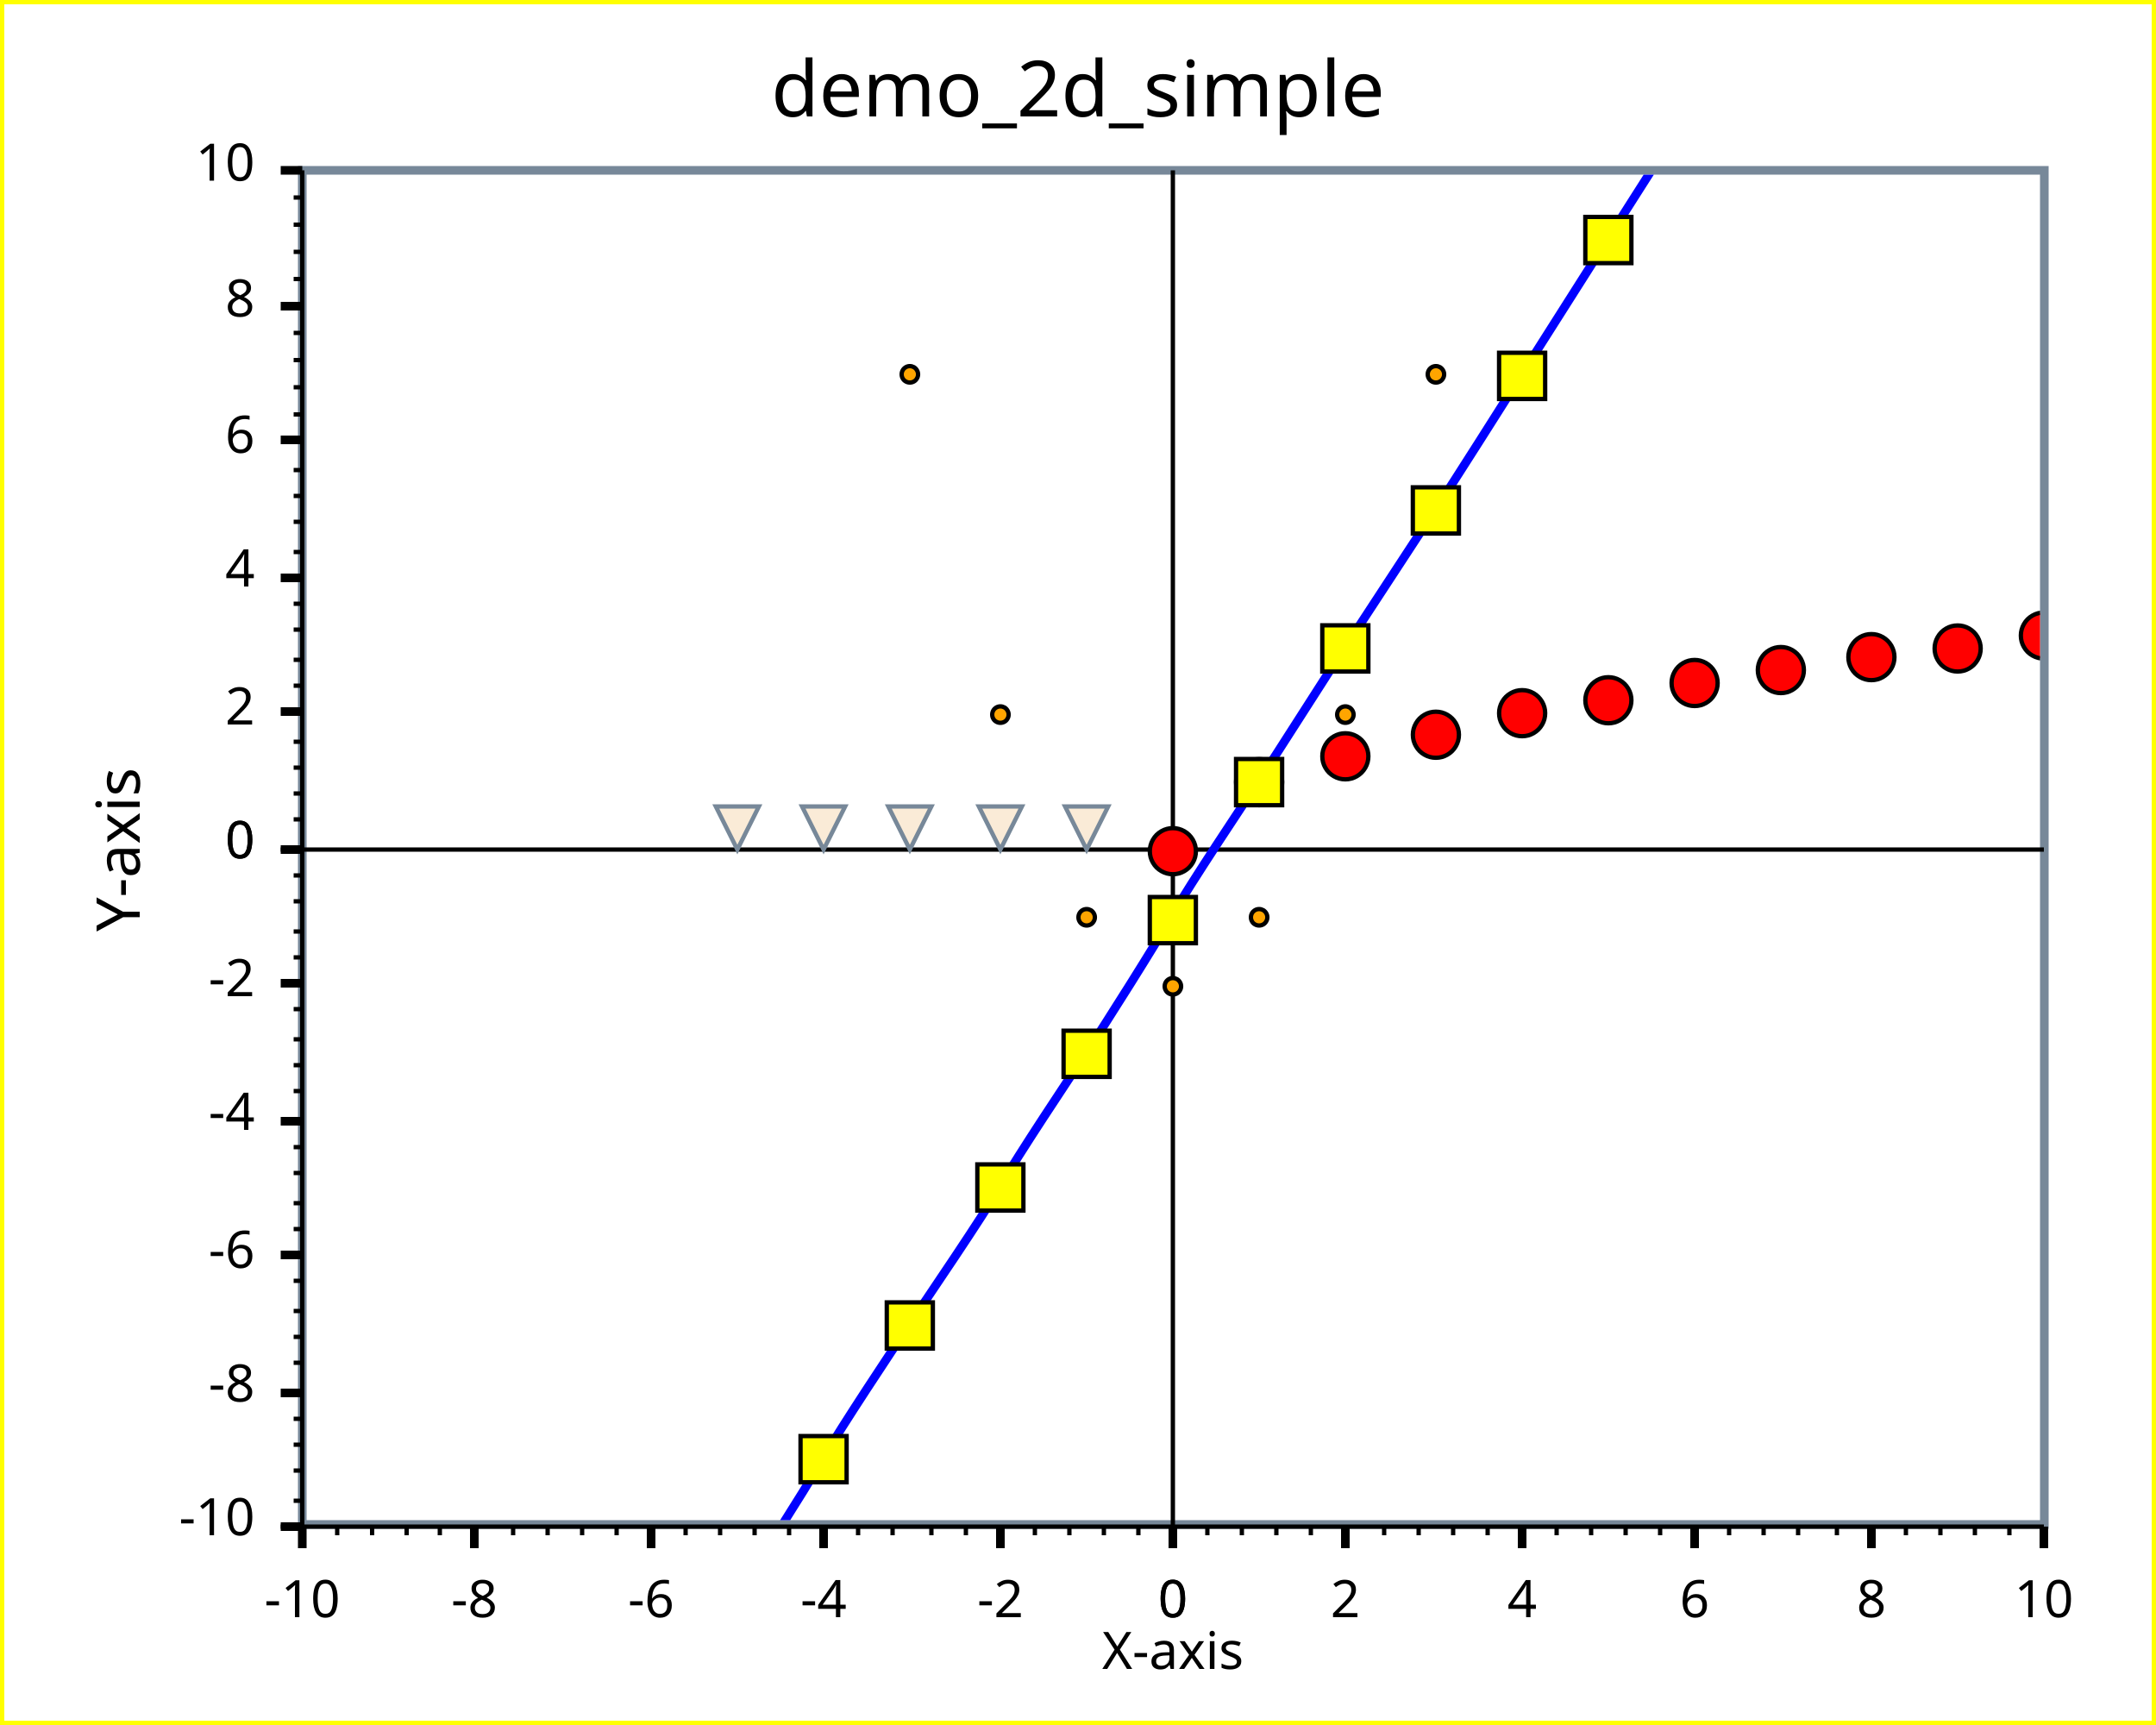
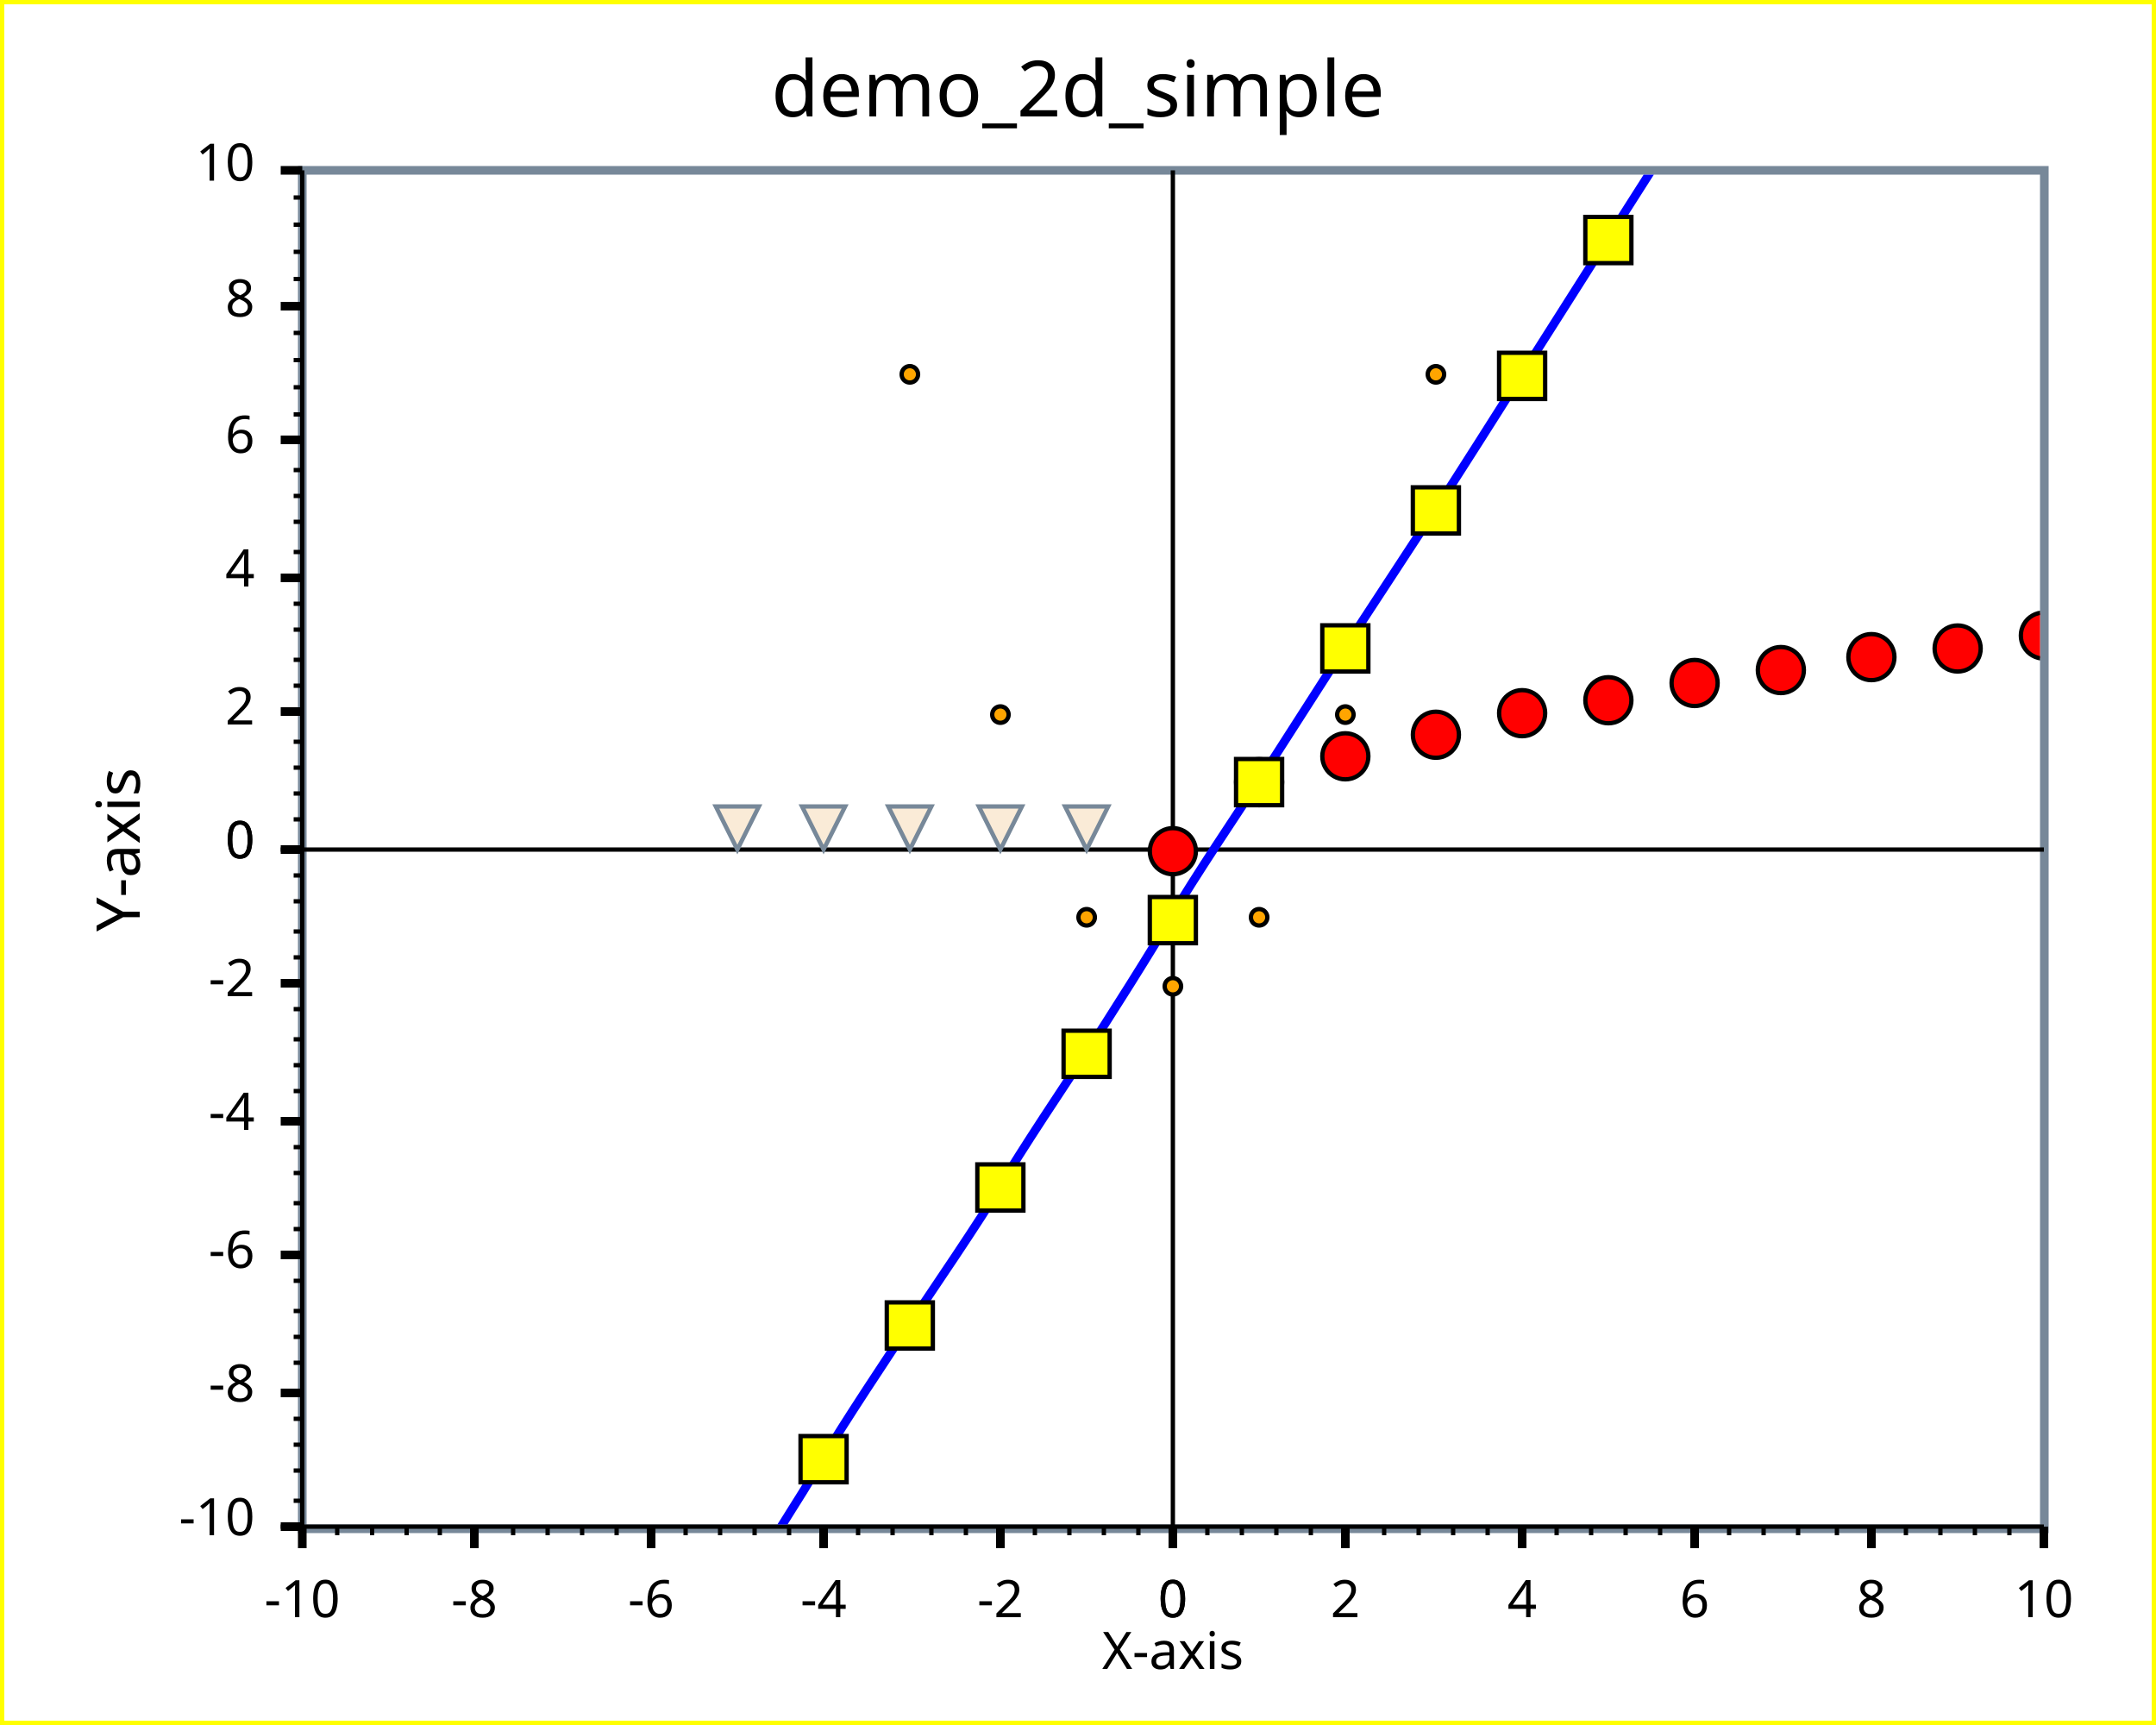
<svg xmlns="http://www.w3.org/2000/svg" width="500" height="400" version="1.1">
  <clipPath id="plot_window">
-     <rect x="71.1" y="40.5" width="402" height="312" />
+     <rect x="71.1" y="40.5" width="402" height="313" />
  </clipPath>
  <g id="imageBackground" stroke="rgb(255,255,0)" fill="rgb(255,255,255)" stroke-width="2">
    <rect x="0" y="0" width="500" height="400" />
  </g>
  <g id="plotBackground" stroke="rgb(119,136,153)" fill="rgb(255,255,255)" stroke-width="2">
-     <rect x="70.1" y="39.5" width="404" height="314" />
+     <rect x="70.1" y="39.5" width="404" height="315" />
  </g>
  <g id="yMinorGrid" stroke="rgb(200,220,255)" stroke-width="0.5">
</g>
  <g id="yMajorGrid" stroke="rgb(200,220,255)" stroke-width="1">
</g>
  <g id="xMinorGrid" stroke="rgb(200,220,255)" stroke-width="0.5">
</g>
  <g id="xMajorGrid" stroke="rgb(200,220,255)" stroke-width="1">
</g>
  <g id="yAxis" stroke="rgb(0,0,0)" stroke-width="1">
    <line x1="272" y1="39.5" x2="272" y2="359" />
    <line x1="70.1" y1="39.5" x2="70.1" y2="354" />
  </g>
  <g id="xAxis" stroke="rgb(0,0,0)" stroke-width="1">
    <line x1="65.1" y1="197" x2="474" y2="197" />
    <line x1="65.1" y1="354" x2="474" y2="354" />
  </g>
  <g id="yMinorTicks" stroke="rgb(0,0,0)" stroke-width="1">
    <path d="M68.1,190 L70.1,190  M68.1,184 L70.1,184  M68.1,178 L70.1,178  M68.1,172 L70.1,172  M68.1,159 L70.1,159  M68.1,153 L70.1,153  M68.1,146 L70.1,146  M68.1,140 L70.1,140  M68.1,128 L70.1,128  M68.1,121 L70.1,121  M68.1,115 L70.1,115  M68.1,109 L70.1,109  M68.1,96.1 L70.1,96.1  M68.1,89.8 L70.1,89.8  M68.1,83.5 L70.1,83.5  M68.1,77.2 L70.1,77.2  M68.1,64.7 L70.1,64.7  M68.1,58.4 L70.1,58.4  M68.1,52.1 L70.1,52.1  M68.1,45.8 L70.1,45.8  M68.1,197 L70.1,197  M68.1,203 L70.1,203  M68.1,209 L70.1,209  M68.1,216 L70.1,216  M68.1,222 L70.1,222  M68.1,228 L70.1,228  M68.1,234 L70.1,234  M68.1,241 L70.1,241  M68.1,247 L70.1,247  M68.1,253 L70.1,253  M68.1,260 L70.1,260  M68.1,260 L70.1,260  M68.1,266 L70.1,266  M68.1,272 L70.1,272  M68.1,279 L70.1,279  M68.1,285 L70.1,285  M68.1,291 L70.1,291  M68.1,297 L70.1,297  M68.1,304 L70.1,304  M68.1,310 L70.1,310  M68.1,316 L70.1,316  M68.1,323 L70.1,323  M68.1,329 L70.1,329  M68.1,335 L70.1,335  M68.1,341 L70.1,341  M68.1,348 L70.1,348  M68.1,354 L70.1,354  " fill="none" />
  </g>
  <g id="xMinorTicks" stroke="rgb(0,0,0)" stroke-width="1">
    <path d="M280,354 L280,356  M288,354 L288,356  M296,354 L296,356  M304,354 L304,356  M321,354 L321,356  M329,354 L329,356  M337,354 L337,356  M345,354 L345,356  M361,354 L361,356  M369,354 L369,356  M377,354 L377,356  M385,354 L385,356  M401,354 L401,356  M409,354 L409,356  M417,354 L417,356  M426,354 L426,356  M442,354 L442,356  M450,354 L450,356  M458,354 L458,356  M466,354 L466,356  M264,354 L264,356  M256,354 L256,356  M248,354 L248,356  M240,354 L240,356  M224,354 L224,356  M216,354 L216,356  M207,354 L207,356  M199,354 L199,356  M183,354 L183,356  M175,354 L175,356  M167,354 L167,356  M159,354 L159,356  M143,354 L143,356  M135,354 L135,356  M127,354 L127,356  M119,354 L119,356  M102,354 L102,356  M94.3,354 L94.3,356  M86.3,354 L86.3,356  M78.2,354 L78.2,356  " fill="none" />
  </g>
  <g id="yMajorTicks" stroke="rgb(0,0,0)" stroke-width="2">
    <path d="M65.1,197 L70.1,197  M65.1,165 L70.1,165  M65.1,134 L70.1,134  M65.1,102 L70.1,102  M65.1,71 L70.1,71  M65.1,39.5 L70.1,39.5  M65.1,197 L70.1,197  M65.1,228 L70.1,228  M65.1,260 L70.1,260  M65.1,291 L70.1,291  M65.1,323 L70.1,323  M65.1,354 L70.1,354  " fill="none" />
  </g>
  <g id="xMajorTicks" stroke="rgb(0,0,0)" stroke-width="2">
    <path d="M272,354 L272,359  M312,354 L312,359  M353,354 L353,359  M393,354 L393,359  M434,354 L434,359  M474,354 L474,359  M272,354 L272,359  M232,354 L232,359  M191,354 L191,359  M151,354 L151,359  M110,354 L110,359  M70.1,354 L70.1,359  " fill="none" />
  </g>
  <g id="xTicksValues" font-size="12" font-family="Lucida Sans Unicode" text-anchor="middle">
    <text x="272" y="375">0
	</text>
    <text x="312" y="375">2
	</text>
    <text x="353" y="375">4
	</text>
    <text x="393" y="375">6
	</text>
    <text x="434" y="375">8
	</text>
    <text x="474" y="375">10
	</text>
    <text x="272" y="375">0
	</text>
    <text x="232" y="375">-2
	</text>
    <text x="191" y="375">-4
	</text>
    <text x="151" y="375">-6
	</text>
    <text x="110" y="375">-8
	</text>
    <text x="70.1" y="375">-10
	</text>
  </g>
  <g id="yTicksValues" font-size="12" font-family="Lucida Sans Unicode" text-anchor="end">
    <text x="59.1" y="199">0
	</text>
    <text x="59.1" y="168">2
	</text>
    <text x="59.1" y="136">4
	</text>
    <text x="59.1" y="105">6
	</text>
    <text x="59.1" y="73.4">8
	</text>
    <text x="59.1" y="41.9">10
	</text>
    <text x="59.1" y="199">0
	</text>
    <text x="59.1" y="231">-2
	</text>
    <text x="59.1" y="262">-4
	</text>
    <text x="59.1" y="294">-6
	</text>
    <text x="59.1" y="325">-8
	</text>
    <text x="59.1" y="356">-10
	</text>
  </g>
  <g id="yLabel">
    <text x="32.4" y="197" text-anchor="middle" transform="rotate(-90 32.4 197)" font-size="14" font-family="Lucida Sans Unicode">Y-axis
	</text>
  </g>
  <g id="xLabel">
    <text x="272" y="387" text-anchor="middle" font-size="12" font-family="Lucida Sans Unicode">X-axis
	</text>
  </g>
  <g id="plotLines" stroke-width="2">
    <g clip-path="url(#plot_window)" stroke="rgb(0,0,255)" stroke-width="2">
      <path d="M171,370 S187,345 191,338 S207,313 211,307 S228,282 232,275 S248,250 252,244 S268,219 272,212 S288,187 292,181 S308,156 312,150 S329,124 333,118 S349,93 353,86.7 S369,61.5 373,55.2 S389,30.1 393,23.8 S409,-1.38 413,-7.67 S430,-32.8 434,-39.1 S450,-64.3 454,-70.6 S474,-105 474,-102 " fill="none" />
    </g>
  </g>
  <g id="plotPoints" clip-path="url(#plot_window)">
    <g stroke="rgb(0,0,0)" fill="rgb(255,0,0)" font-size="14" font-family="Lucida Sans Unicode" text-anchor="middle">
      <text x="272" y="201" text-anchor="middle">●
	</text>
      <text x="292" y="185" text-anchor="middle">●
	</text>
      <text x="312" y="179" text-anchor="middle">●
	</text>
      <text x="333" y="174" text-anchor="middle">●
	</text>
      <text x="353" y="169" text-anchor="middle">●
	</text>
      <text x="373" y="166" text-anchor="middle">●
	</text>
      <text x="393" y="162" text-anchor="middle">●
	</text>
      <text x="413" y="159" text-anchor="middle">●
	</text>
      <text x="434" y="156" text-anchor="middle">●
	</text>
      <text x="454" y="154" text-anchor="middle">●
	</text>
      <text x="474" y="151" text-anchor="middle">●
	</text>
    </g>
    <g stroke="rgb(0,0,0)" fill="rgb(255,165,0)" font-size="5" font-family="Lucida Sans Unicode" text-anchor="middle">
      <text x="211" y="88.1" text-anchor="middle">●
	</text>
      <text x="232" y="167" text-anchor="middle">●
	</text>
      <text x="252" y="214" text-anchor="middle">●
	</text>
      <text x="272" y="230" text-anchor="middle">●
	</text>
      <text x="292" y="214" text-anchor="middle">●
	</text>
      <text x="312" y="167" text-anchor="middle">●
	</text>
      <text x="333" y="88.1" text-anchor="middle">●
	</text>
    </g>
    <g stroke="rgb(0,0,0)" fill="rgb(255,255,0)" font-size="14" font-family="Lucida Sans Unicode" text-anchor="middle">
      <text x="191" y="342" text-anchor="middle" font-size="14" font-family="Lucida Sans Unicode">■
	</text>
      <text x="211" y="311" text-anchor="middle" font-size="14" font-family="Lucida Sans Unicode">■
	</text>
      <text x="232" y="279" text-anchor="middle" font-size="14" font-family="Lucida Sans Unicode">■
	</text>
      <text x="252" y="248" text-anchor="middle" font-size="14" font-family="Lucida Sans Unicode">■
	</text>
      <text x="272" y="217" text-anchor="middle" font-size="14" font-family="Lucida Sans Unicode">■
	</text>
      <text x="292" y="185" text-anchor="middle" font-size="14" font-family="Lucida Sans Unicode">■
	</text>
      <text x="312" y="154" text-anchor="middle" font-size="14" font-family="Lucida Sans Unicode">■
	</text>
      <text x="333" y="122" text-anchor="middle" font-size="14" font-family="Lucida Sans Unicode">■
	</text>
      <text x="353" y="90.8" text-anchor="middle" font-size="14" font-family="Lucida Sans Unicode">■
	</text>
      <text x="373" y="59.3" text-anchor="middle" font-size="14" font-family="Lucida Sans Unicode">■
	</text>
    </g>
  </g>
  <g id="limitPoints" stroke="rgb(119,136,153)" fill="rgb(250,235,215)">
    <polygon points=" 166,187 176,187 171,197" />
    <polygon points=" 186,187 196,187 191,197" />
    <polygon points=" 206,187 216,187 211,197" />
    <polygon points=" 227,187 237,187 232,197" />
    <polygon points=" 247,187 257,187 252,197" />
  </g>
  <g id="title">
    <text x="250" y="27" text-anchor="middle" font-size="18" font-family="Lucida Sans Unicode" font-weight="normal">demo_2d_simple
	</text>
  </g>
  <g id="plotXValues">
</g>
  <g id="plotYValues">
</g>
</svg>
